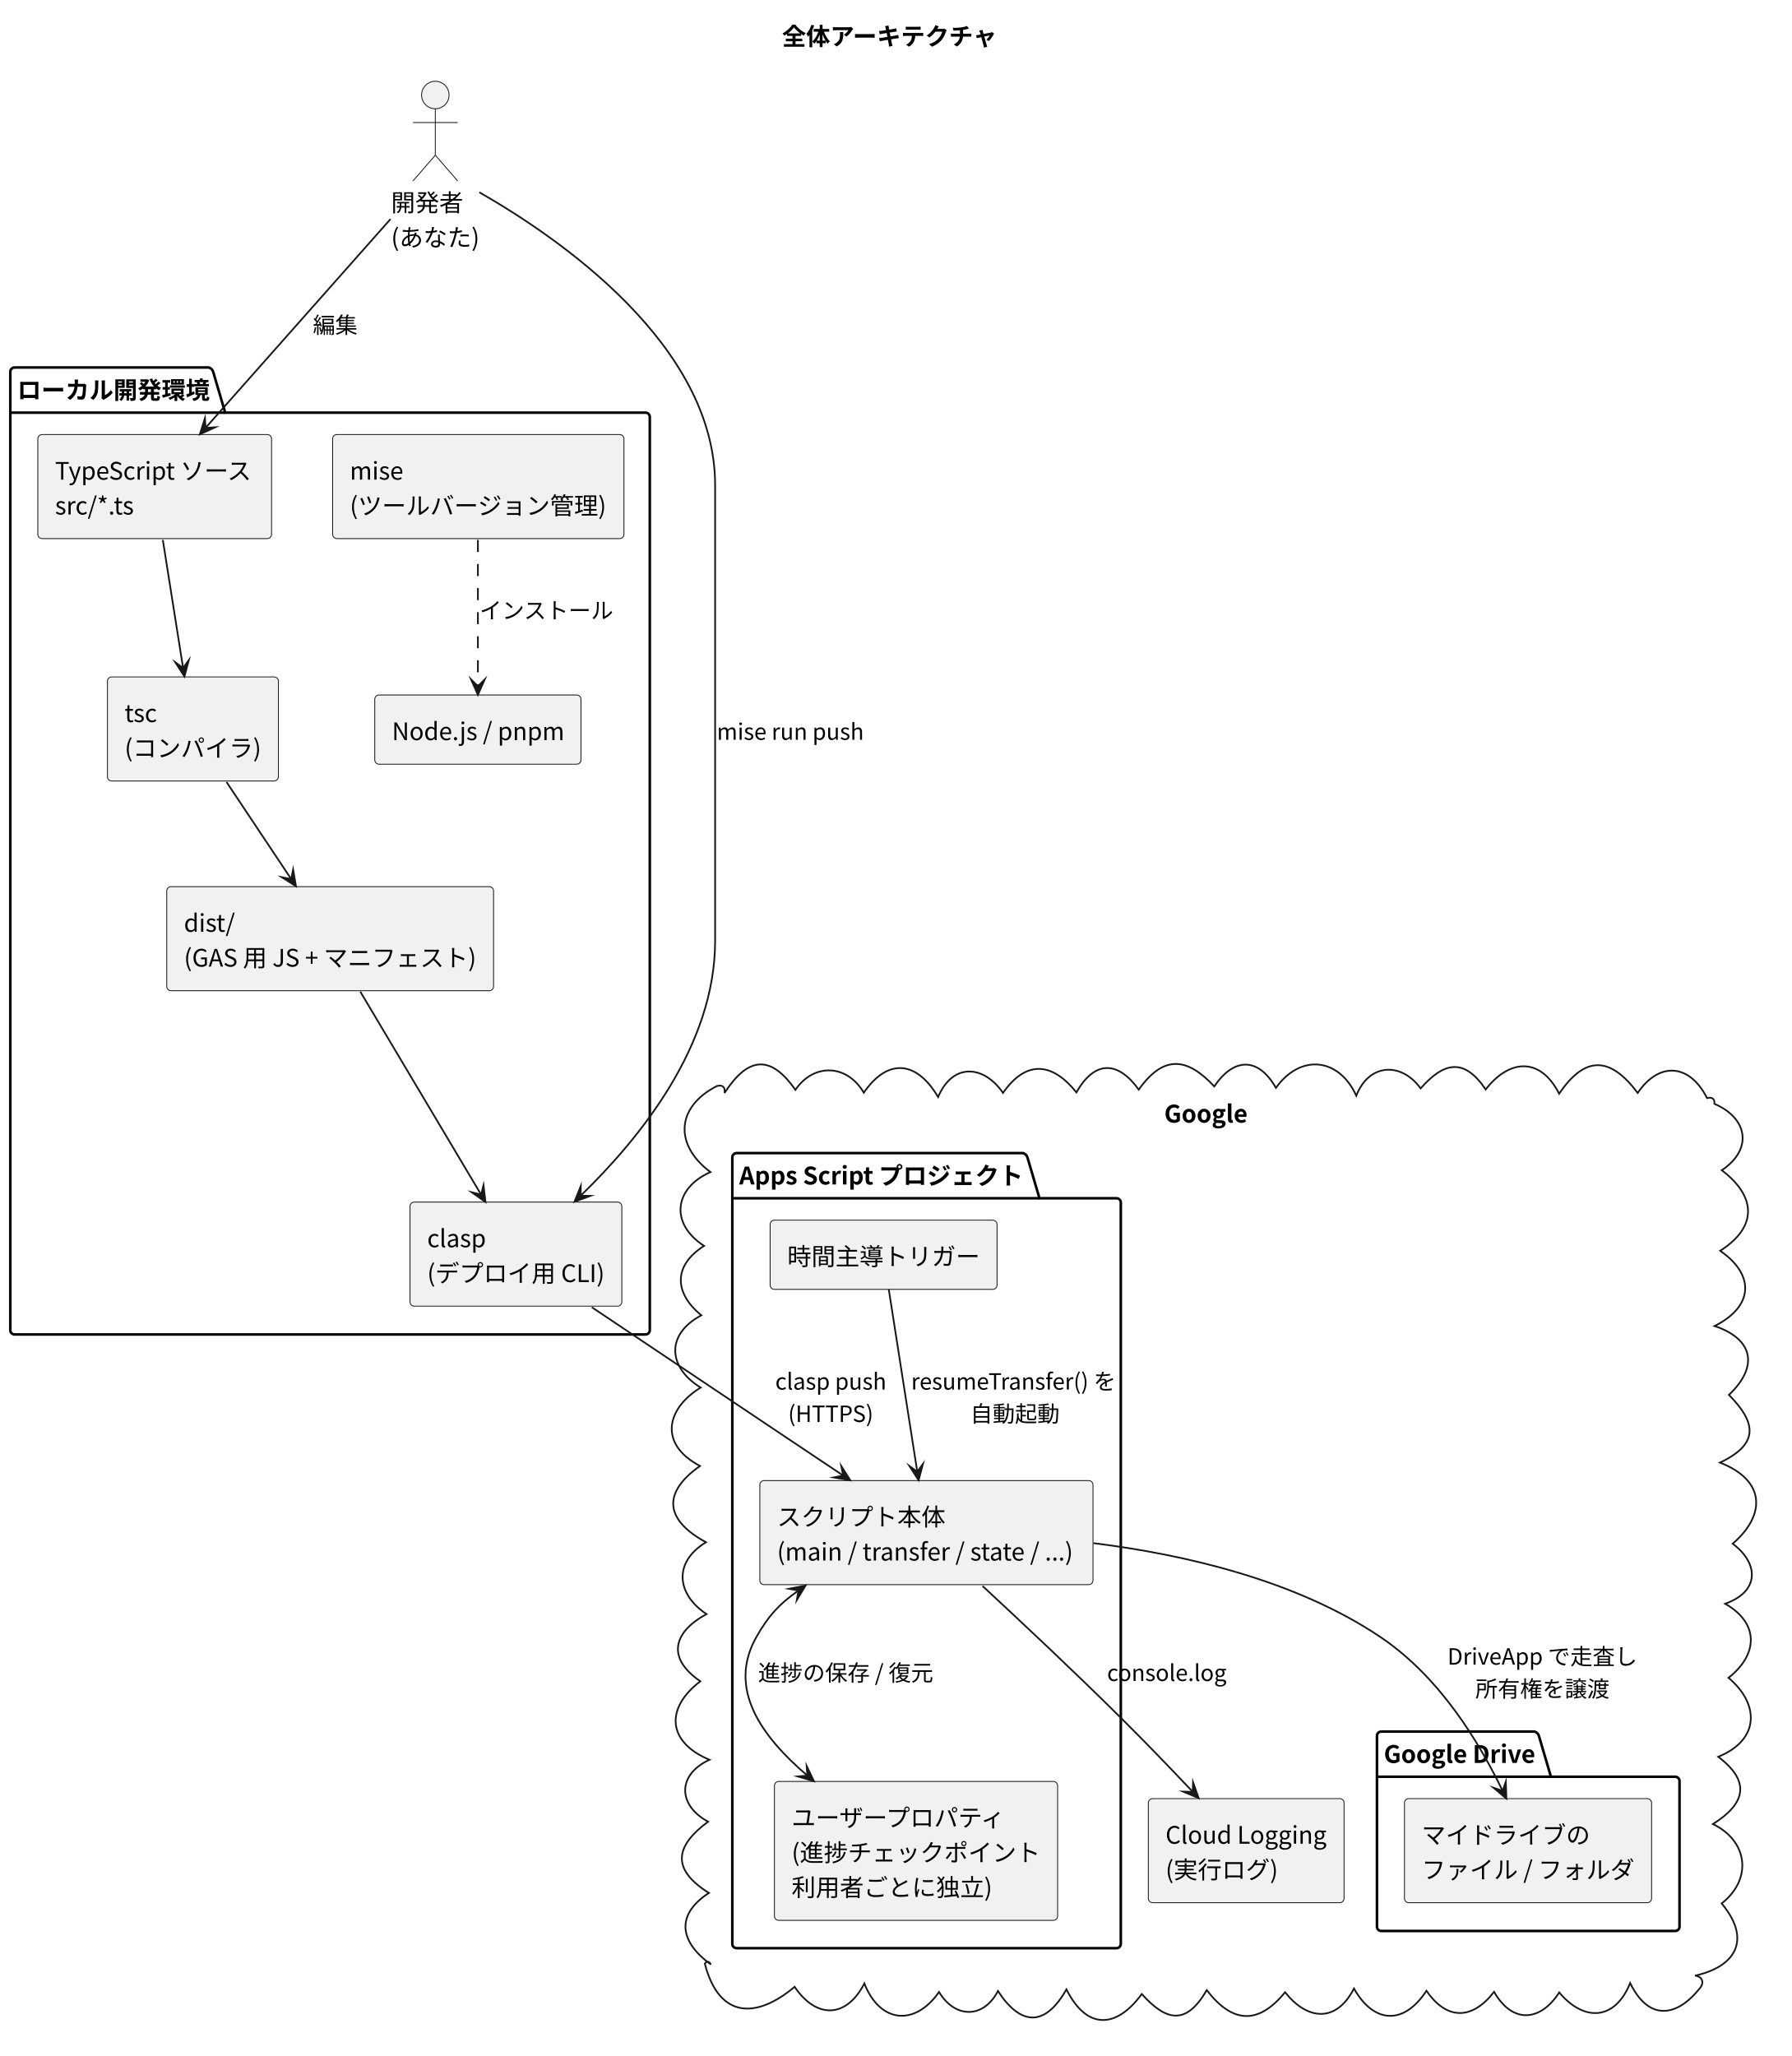
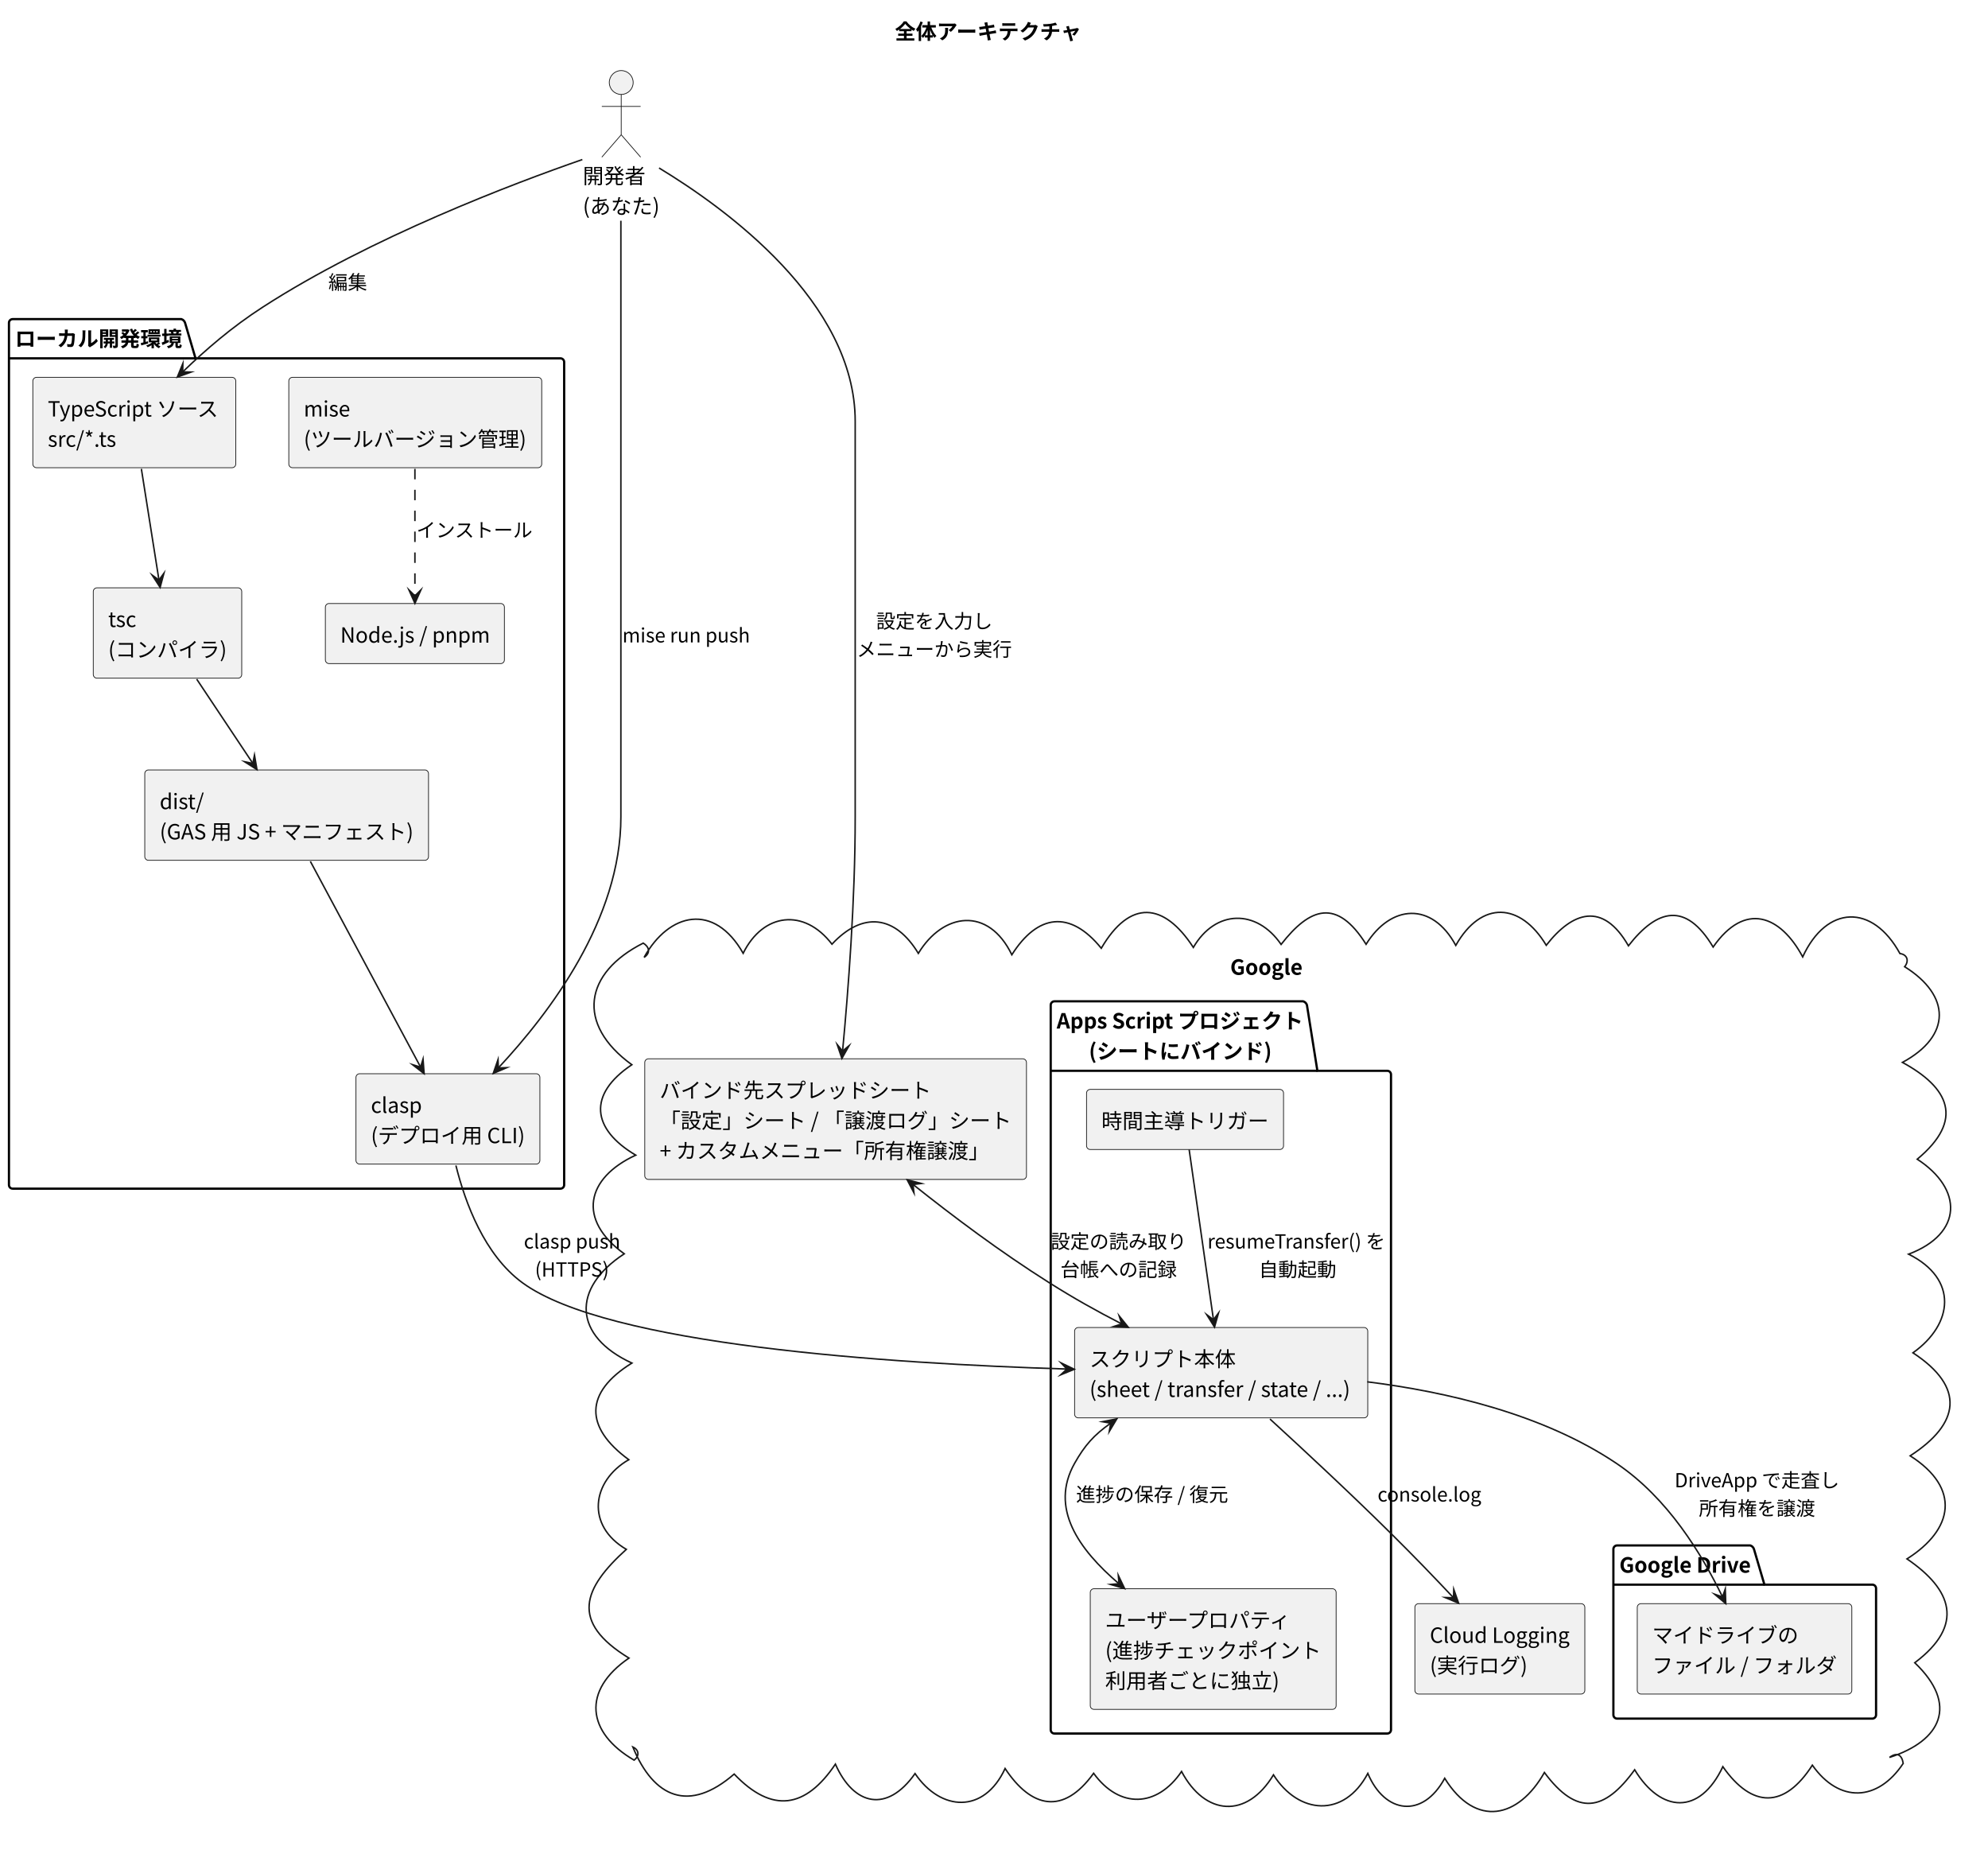
- <svg xmlns="http://www.w3.org/2000/svg" contentStyleType="text/css" data-diagram-type="DESCRIPTION" height="1196px" preserveAspectRatio="none" style="width:1042px;height:1196px;background:#FFFFFF;" version="1.1" viewBox="0 0 1042 1196" width="1042px" zoomAndPan="magnify">
+ <svg xmlns="http://www.w3.org/2000/svg" contentStyleType="text/css" data-diagram-type="DESCRIPTION" height="1239px" preserveAspectRatio="none" style="width:1332px;height:1239px;background:#FFFFFF;" version="1.1" viewBox="0 0 1332 1239" width="1332px" zoomAndPan="magnify">
  <defs />
  <g>
    <g class="title" data-source-line="1">
-       <text fill="#000000" font-family="'Noto Sans CJK JP'" font-size="14" font-weight="700" lengthAdjust="spacing" textLength="125.999" x="454.926" y="26.24">全体アーキテクチャ</text>
+       <text fill="#000000" font-family="'Noto Sans CJK JP'" font-size="14" font-weight="700" lengthAdjust="spacing" textLength="125.999" x="599.59" y="26.24">全体アーキテクチャ</text>
    </g>
    <g class="cluster" data-qualified-name="........" data-source-line="8" id="ent0002">
-       <path d="M8.5,213.772 L121.499,213.772 A3.75,3.75 0 0 1 123.999,216.272 L131,240.044 L375.5,240.044 A2.5,2.5 0 0 1 378,242.544 L378,773.772 A2.5,2.5 0 0 1 375.5,776.272 L8.5,776.272 A2.5,2.5 0 0 1 6,773.772 L6,216.272 A2.5,2.5 0 0 1 8.5,213.772" fill="none" style="stroke:#000000;stroke-width:1.5;" />
+       <path d="M8.5,213.772 L121.499,213.772 A3.75,3.75 0 0 1 123.999,216.272 L131,240.044 L375.5,240.044 A2.5,2.5 0 0 1 378,242.544 L378,793.772 A2.5,2.5 0 0 1 375.5,796.272 L8.5,796.272 A2.5,2.5 0 0 1 6,793.772 L6,216.272 A2.5,2.5 0 0 1 8.5,213.772" fill="none" style="stroke:#000000;stroke-width:1.5;" />
      <line style="stroke:#000000;stroke-width:1.5;" x1="6" x2="131" y1="240.044" y2="240.044" />
      <text fill="#000000" font-family="'Noto Sans CJK JP'" font-size="14" font-weight="700" lengthAdjust="spacing" textLength="111.999" x="10" y="232.012">ローカル開発環境</text>
    </g>
    <g class="cluster" data-qualified-name="Google" data-source-line="22" id="ent0013">
-       <path d="M421.459,635.836 C434.561,615.542 447.692,612.491 462.676,633.98 C473.655,618.073 492.835,619.185 502.476,635.627 C516.919,614.734 533.678,617.678 545.706,638.151 C554.374,617.803 572.49,619.733 583.463,635.758 C597.106,616.236 612.278,618.141 626.174,635.466 C636.754,616.753 650.253,616.931 662.425,633.846 C676.759,613.63 690.44,614.869 706.355,631.985 C717.609,615.28 731.796,614.613 742.23,632.827 C756.44,612.874 778.908,615.19 788.978,637.415 C796.292,618.451 815.147,617.631 826.4,633.139 C839.713,618.076 851.488,614.863 864.243,633.761 C877.721,616.351 895.784,614.371 906.994,636.23 C922.3,613.544 936.928,614.829 952.674,635.77 C965.405,617.082 983.13,619.037 993,638.772 C995.765,638.078 997.543,638.989 997.327,642.133 C1016.549,650.343 1019.995,668.382 1001.592,680.747 C1021.366,695.797 1022.84,713.38 1000.673,727.607 C1021.357,741.95 1019.69,760.228 997.406,771.364 C1020.45,779.098 1022.821,795.32 1005.747,811.41 C1021.569,827.501 1023.61,839.866 1000.542,850.821 C1026.517,860.894 1027.851,880.732 1007.938,897.999 C1023.299,909.508 1023.654,925.852 1003.553,932.908 C1023.812,944.487 1022.44,962.736 1005.502,975.998 C1023.684,991.311 1023.688,1012.133 999.53,1021.943 C1018.892,1036.633 1015.04,1049.395 996.435,1061.084 C1016.904,1070.981 1019.508,1093.122 1001.524,1107.258 C1018.824,1127.961 1010.196,1143.901 986,1149.272 C989.834,1149.573 991.559,1152.805 989.24,1156.048 C975.806,1173.273 959.334,1176.177 948.287,1153.592 C939.28,1175.738 921.183,1175.948 907.031,1159.024 C896.029,1176.1 879.824,1177.366 869.138,1158.689 C856.552,1174.872 841.822,1175.543 829.785,1158.047 C816.809,1177.966 799.361,1177.486 787.623,1156.762 C777.033,1177.274 760.104,1174.846 747.564,1158.905 C731.701,1178.232 716.828,1176.884 701.985,1157.698 C689.961,1178.398 678.387,1175.752 664.194,1159.945 C649.492,1179.987 632.349,1181.132 620.357,1157.241 C608.009,1179.07 593.904,1178.719 580.523,1158.212 C571.938,1174.633 555.359,1174.013 546.256,1158.773 C532.145,1178.855 511.978,1176.976 502.804,1153.812 C492.195,1174.376 474.732,1174.282 462.247,1155.759 C440.611,1173.989 418.477,1175.019 410,1142.272 C411.354,1140.541 412.631,1140.969 413.514,1142.743 C396.368,1130.4 391.866,1114.516 412.385,1101.151 C390.356,1087.352 392.643,1073.975 411.897,1059.69 C394.255,1050.1 393.769,1032.44 412.707,1023.673 C387.976,1013.354 386.969,993.595 407.394,978.02 C387.213,964.172 392.072,949.194 410.981,938.934 C393.678,927.434 391.39,908.902 410.678,897.136 C387.565,884.589 384.386,868.918 407.193,852.766 C383.06,840.07 387.52,819.475 407.59,807.165 C388.68,795.6 386.945,776.321 407.982,765.129 C392.187,752.215 391.4,736.325 409.565,724.742 C389.542,711.794 392.048,691.178 413.289,681.81 C392.289,666.172 393.021,644.074 417,631.772 C420.39,630.82 422.009,632.466 421.459,635.836" fill="none" style="stroke:#181818;stroke-width:1;" />
-       <text fill="#000000" font-family="'Noto Sans CJK JP'" font-size="14" font-weight="700" lengthAdjust="spacing" textLength="48.468" x="677.266" y="653.012">Google</text>
+       <path d="M431.542,641.349 C448.302,611.24 478.507,604.433 497.934,638.595 C511.32,611.481 538.786,608.171 557.44,632.501 C578.014,610.372 599.806,613.07 615.308,638.652 C631.925,611.254 662.225,607.069 677.948,639.587 C695.143,612.45 716.832,609.29 737.882,635.233 C757.068,602.403 779.802,604.335 799.565,634.669 C814.352,609.264 841.885,608.713 858.364,632.655 C877.82,607.696 895.761,601.566 915.304,632.567 C931.933,605.806 959.468,603.905 975.401,633.312 C992.602,602.985 1018.743,604.591 1036.021,633.233 C1053.565,610.746 1073.863,603.684 1091.085,633.572 C1110.317,608.957 1129.402,603.761 1147.83,634.398 C1169.176,603.735 1192.925,613.19 1207.839,641.001 C1223.867,606.198 1254.636,605.287 1273,638.772 C1278.182,639.479 1279.124,643.971 1276.152,647.591 C1307.011,666.868 1307.671,693.884 1274.678,711.693 C1305.725,728.581 1316.448,750.035 1284.595,776.542 C1315.294,796.442 1315.31,826.361 1278.815,840.157 C1312.14,856.742 1308.794,887.001 1281.715,906.236 C1317.179,929.499 1312.988,953.81 1279.864,975.233 C1313.926,996.982 1308.883,1024.575 1277.711,1044.29 C1307.873,1064.819 1316.612,1088.528 1282.933,1113.849 C1312.475,1142.011 1300.531,1166.217 1266,1177.272 C1271.062,1173.53 1274.288,1175.502 1275.19,1181.285 C1258.198,1206.878 1232.302,1208.052 1214.314,1182.469 C1195.633,1211.564 1173.981,1211.505 1154.343,1183.473 C1138.928,1216.163 1112.835,1214.519 1095.258,1185.544 C1075.107,1213.429 1056.671,1216.952 1034.781,1187.374 C1017.592,1217.834 988.904,1224.909 967.982,1191.264 C953.195,1218.479 927.825,1214.996 916.469,1188.003 C900.548,1218.028 870.024,1215.529 853.255,1188.95 C835.353,1218.58 807.407,1216.388 791.669,1186.704 C775.259,1210.814 750.14,1211.851 732.748,1187.907 C712.317,1216.223 690.91,1211.13 673.435,1184.705 C659.34,1215.238 630.333,1213.473 613.099,1188.093 C594.359,1214.716 572.031,1209.561 559.732,1181.775 C539.793,1211.415 517.37,1215.094 491.912,1188.423 C461.726,1214.557 438.063,1204.458 424,1170.272 C428.278,1172.213 428.508,1176.385 424.855,1179.094 C393.092,1160.626 389.758,1132.394 421.412,1110.732 C381.508,1086.335 390.872,1063.95 419.651,1037.892 C392.513,1022.052 396.302,992.231 421.294,977.817 C391.547,956.079 391.517,932.854 423.383,913.105 C384.222,895.062 382.7,863.181 418.259,839.908 C386.519,817.007 392.723,789.166 425.946,773.822 C396.509,756.375 393.536,733.237 423.344,713.246 C385.762,686.012 391.383,651.752 431,631.772 C435.017,634.32 436.077,638.317 431.542,641.349" fill="none" style="stroke:#181818;stroke-width:1;" />
+       <text fill="#000000" font-family="'Noto Sans CJK JP'" font-size="14" font-weight="700" lengthAdjust="spacing" textLength="48.468" x="824.266" y="653.012">Google</text>
    </g>
-     <g class="cluster" data-qualified-name="Google.Apps Script ......" data-source-line="23" id="ent0014">
-       <path d="M428.5,670.772 L595.175,670.772 A3.75,3.75 0 0 1 597.675,673.272 L604.675,697.044 L649.5,697.044 A2.5,2.5 0 0 1 652,699.544 L652,1130.772 A2.5,2.5 0 0 1 649.5,1133.272 L428.5,1133.272 A2.5,2.5 0 0 1 426,1130.772 L426,673.272 A2.5,2.5 0 0 1 428.5,670.772" fill="none" style="stroke:#000000;stroke-width:1.5;" />
-       <line style="stroke:#000000;stroke-width:1.5;" x1="426" x2="604.675" y1="697.044" y2="697.044" />
-       <text fill="#000000" font-family="'Noto Sans CJK JP'" font-size="14" font-weight="700" lengthAdjust="spacing" textLength="165.675" x="430" y="689.012">Apps Script プロジェクト</text>
+     <g class="cluster" data-qualified-name="Google.Apps Script .......n.........." data-source-line="24" id="ent0015">
+       <path d="M706.5,670.772 L873.175,670.772 A3.75,3.75 0 0 1 875.675,673.272 L882.675,717.316 L929.5,717.316 A2.5,2.5 0 0 1 932,719.816 L932,1158.772 A2.5,2.5 0 0 1 929.5,1161.272 L706.5,1161.272 A2.5,2.5 0 0 1 704,1158.772 L704,673.272 A2.5,2.5 0 0 1 706.5,670.772" fill="none" style="stroke:#000000;stroke-width:1.5;" />
+       <line style="stroke:#000000;stroke-width:1.5;" x1="704" x2="882.675" y1="717.316" y2="717.316" />
+       <text fill="#000000" font-family="'Noto Sans CJK JP'" font-size="14" font-weight="700" lengthAdjust="spacing" textLength="165.675" x="708" y="689.012">Apps Script プロジェクト</text>
+       <text fill="#000000" font-family="'Noto Sans CJK JP'" font-size="14" font-weight="700" lengthAdjust="spacing" textLength="122.584" x="729.546" y="709.284">(シートにバインド)</text>
    </g>
-     <g class="cluster" data-qualified-name="Google.Google Drive" data-source-line="29" id="ent0019">
-       <path d="M803.5,1007.272 L892.7,1007.272 A3.75,3.75 0 0 1 895.2,1009.772 L902.2,1033.544 L974.5,1033.544 A2.5,2.5 0 0 1 977,1036.044 L977,1120.772 A2.5,2.5 0 0 1 974.5,1123.272 L803.5,1123.272 A2.5,2.5 0 0 1 801,1120.772 L801,1009.772 A2.5,2.5 0 0 1 803.5,1007.272" fill="none" style="stroke:#000000;stroke-width:1.5;" />
-       <line style="stroke:#000000;stroke-width:1.5;" x1="801" x2="902.2" y1="1033.544" y2="1033.544" />
-       <text fill="#000000" font-family="'Noto Sans CJK JP'" font-size="14" font-weight="700" lengthAdjust="spacing" textLength="88.2" x="805" y="1025.512">Google Drive</text>
+     <g class="cluster" data-qualified-name="Google.Google Drive" data-source-line="30" id="ent0020">
+       <path d="M1083.5,1035.272 L1172.7,1035.272 A3.75,3.75 0 0 1 1175.2,1037.772 L1182.2,1061.544 L1254.5,1061.544 A2.5,2.5 0 0 1 1257,1064.044 L1257,1148.772 A2.5,2.5 0 0 1 1254.5,1151.272 L1083.5,1151.272 A2.5,2.5 0 0 1 1081,1148.772 L1081,1037.772 A2.5,2.5 0 0 1 1083.5,1035.272" fill="none" style="stroke:#000000;stroke-width:1.5;" />
+       <line style="stroke:#000000;stroke-width:1.5;" x1="1081" x2="1182.2" y1="1061.544" y2="1061.544" />
+       <text fill="#000000" font-family="'Noto Sans CJK JP'" font-size="14" font-weight="700" lengthAdjust="spacing" textLength="88.2" x="1085" y="1053.512">Google Drive</text>
    </g>
    <g class="entity" data-qualified-name=".........mise" data-source-line="9" id="ent0003">
      <rect fill="#F1F1F1" height="60.544" rx="2.5" ry="2.5" style="stroke:#181818;stroke-width:0.5;" width="169.463" x="193.5" y="252.772" />
      <text fill="#000000" font-family="'Noto Sans CJK JP'" font-size="14" lengthAdjust="spacing" textLength="31.122" x="203.5" y="279.012">mise</text>
      <text fill="#000000" font-family="'Noto Sans CJK JP'" font-size="14" lengthAdjust="spacing" textLength="149.463" x="203.5" y="299.284">(ツールバージョン管理)</text>
    </g>
    <g class="entity" data-qualified-name=".........node" data-source-line="10" id="ent0004">
      <rect fill="#F1F1F1" height="40.272" rx="2.5" ry="2.5" style="stroke:#181818;stroke-width:0.5;" width="119.96" x="218" y="404.272" />
      <text fill="#000000" font-family="'Noto Sans CJK JP'" font-size="14" lengthAdjust="spacing" textLength="99.96" x="228" y="430.512">Node.js / pnpm</text>
    </g>
    <g class="entity" data-qualified-name=".........src" data-source-line="11" id="ent0005">
      <rect fill="#F1F1F1" height="60.544" rx="2.5" ry="2.5" style="stroke:#181818;stroke-width:0.5;" width="135.976" x="22" y="252.772" />
      <text fill="#000000" font-family="'Noto Sans CJK JP'" font-size="14" lengthAdjust="spacing" textLength="115.975" x="32" y="279.012">TypeScript ソース</text>
      <text fill="#000000" font-family="'Noto Sans CJK JP'" font-size="14" lengthAdjust="spacing" textLength="46.872" x="32" y="299.284">src/*.ts</text>
    </g>
    <g class="entity" data-qualified-name=".........tsc" data-source-line="12" id="ent0006">
      <rect fill="#F1F1F1" height="60.544" rx="2.5" ry="2.5" style="stroke:#181818;stroke-width:0.5;" width="99.464" x="62.5" y="393.772" />
      <text fill="#000000" font-family="'Noto Sans CJK JP'" font-size="14" lengthAdjust="spacing" textLength="18.97" x="72.5" y="420.012">tsc</text>
      <text fill="#000000" font-family="'Noto Sans CJK JP'" font-size="14" lengthAdjust="spacing" textLength="79.464" x="72.5" y="440.284">(コンパイラ)</text>
    </g>
    <g class="entity" data-qualified-name=".........dist" data-source-line="13" id="ent0007">
      <rect fill="#F1F1F1" height="60.544" rx="2.5" ry="2.5" style="stroke:#181818;stroke-width:0.5;" width="190.113" x="97" y="515.772" />
      <text fill="#000000" font-family="'Noto Sans CJK JP'" font-size="14" lengthAdjust="spacing" textLength="29.848" x="107" y="542.012">dist/</text>
      <text fill="#000000" font-family="'Noto Sans CJK JP'" font-size="14" lengthAdjust="spacing" textLength="170.113" x="107" y="562.284">(GAS 用 JS + マニフェスト)</text>
    </g>
    <g class="entity" data-qualified-name=".........clasp" data-source-line="14" id="ent0008">
-       <rect fill="#F1F1F1" height="60.544" rx="2.5" ry="2.5" style="stroke:#181818;stroke-width:0.5;" width="123.236" x="238.5" y="699.272" />
-       <text fill="#000000" font-family="'Noto Sans CJK JP'" font-size="14" lengthAdjust="spacing" textLength="34.23" x="248.5" y="725.512">clasp</text>
-       <text fill="#000000" font-family="'Noto Sans CJK JP'" font-size="14" lengthAdjust="spacing" textLength="103.236" x="248.5" y="745.784">(デプロイ用 CLI)</text>
+       <rect fill="#F1F1F1" height="60.544" rx="2.5" ry="2.5" style="stroke:#181818;stroke-width:0.5;" width="123.236" x="238.5" y="719.272" />
+       <text fill="#000000" font-family="'Noto Sans CJK JP'" font-size="14" lengthAdjust="spacing" textLength="34.23" x="248.5" y="745.512">clasp</text>
+       <text fill="#000000" font-family="'Noto Sans CJK JP'" font-size="14" lengthAdjust="spacing" textLength="103.236" x="248.5" y="765.784">(デプロイ用 CLI)</text>
    </g>
-     <g class="entity" data-qualified-name="Google.logging" data-source-line="28" id="ent0018">
-       <rect fill="#F1F1F1" height="60.544" rx="2.5" ry="2.5" style="stroke:#181818;stroke-width:0.5;" width="113.87" x="668" y="1046.272" />
-       <text fill="#000000" font-family="'Noto Sans CJK JP'" font-size="14" lengthAdjust="spacing" textLength="93.87" x="678" y="1072.512">Cloud Logging</text>
-       <text fill="#000000" font-family="'Noto Sans CJK JP'" font-size="14" lengthAdjust="spacing" textLength="65.464" x="678" y="1092.784">(実行ログ)</text>
+     <g class="entity" data-qualified-name="Google.sheet" data-source-line="23" id="ent0014">
+       <rect fill="#F1F1F1" height="80.816" rx="2.5" ry="2.5" style="stroke:#181818;stroke-width:0.5;" width="255.759" x="432" y="709.272" />
+       <text fill="#000000" font-family="'Noto Sans CJK JP'" font-size="14" lengthAdjust="spacing" textLength="181.999" x="442" y="735.512">バインド先スプレッドシート</text>
+       <text fill="#000000" font-family="'Noto Sans CJK JP'" font-size="14" lengthAdjust="spacing" textLength="235.759" x="442" y="755.784">「設定」シート / 「譲渡ログ」シート</text>
+       <text fill="#000000" font-family="'Noto Sans CJK JP'" font-size="14" lengthAdjust="spacing" textLength="220.905" x="442" y="776.056">+ カスタムメニュー「所有権譲渡」</text>
    </g>
-     <g class="entity" data-qualified-name="Google.Apps Script .......gas" data-source-line="24" id="ent0015">
-       <rect fill="#F1F1F1" height="60.544" rx="2.5" ry="2.5" style="stroke:#181818;stroke-width:0.5;" width="193.823" x="442" y="861.272" />
-       <text fill="#000000" font-family="'Noto Sans CJK JP'" font-size="14" lengthAdjust="spacing" textLength="98" x="452" y="887.512">スクリプト本体</text>
-       <text fill="#000000" font-family="'Noto Sans CJK JP'" font-size="14" lengthAdjust="spacing" textLength="173.823" x="452" y="907.784">(main / transfer / state / ...)</text>
+     <g class="entity" data-qualified-name="Google.logging" data-source-line="29" id="ent0019">
+       <rect fill="#F1F1F1" height="60.544" rx="2.5" ry="2.5" style="stroke:#181818;stroke-width:0.5;" width="113.87" x="948" y="1074.272" />
+       <text fill="#000000" font-family="'Noto Sans CJK JP'" font-size="14" lengthAdjust="spacing" textLength="93.87" x="958" y="1100.512">Cloud Logging</text>
+       <text fill="#000000" font-family="'Noto Sans CJK JP'" font-size="14" lengthAdjust="spacing" textLength="65.464" x="958" y="1120.784">(実行ログ)</text>
    </g>
-     <g class="entity" data-qualified-name="Google.Apps Script .......trigger" data-source-line="25" id="ent0016">
-       <rect fill="#F1F1F1" height="40.272" rx="2.5" ry="2.5" style="stroke:#181818;stroke-width:0.5;" width="132" x="448" y="709.772" />
-       <text fill="#000000" font-family="'Noto Sans CJK JP'" font-size="14" lengthAdjust="spacing" textLength="111.999" x="458" y="736.012">時間主導トリガー</text>
+     <g class="entity" data-qualified-name="Google.Apps Script .......n...........gas" data-source-line="25" id="ent0016">
+       <rect fill="#F1F1F1" height="60.544" rx="2.5" ry="2.5" style="stroke:#181818;stroke-width:0.5;" width="196.427" x="720" y="889.272" />
+       <text fill="#000000" font-family="'Noto Sans CJK JP'" font-size="14" lengthAdjust="spacing" textLength="98" x="730" y="915.512">スクリプト本体</text>
+       <text fill="#000000" font-family="'Noto Sans CJK JP'" font-size="14" lengthAdjust="spacing" textLength="176.427" x="730" y="935.784">(sheet / transfer / state / ...)</text>
    </g>
-     <g class="entity" data-qualified-name="Google.Apps Script .......props" data-source-line="26" id="ent0017">
-       <rect fill="#F1F1F1" height="80.816" rx="2.5" ry="2.5" style="stroke:#181818;stroke-width:0.5;" width="164.731" x="450.5" y="1036.272" />
-       <text fill="#000000" font-family="'Noto Sans CJK JP'" font-size="14" lengthAdjust="spacing" textLength="125.999" x="460.5" y="1062.512">ユーザープロパティ</text>
-       <text fill="#000000" font-family="'Noto Sans CJK JP'" font-size="14" lengthAdjust="spacing" textLength="144.731" x="460.5" y="1082.784">(進捗チェックポイント</text>
-       <text fill="#000000" font-family="'Noto Sans CJK JP'" font-size="14" lengthAdjust="spacing" textLength="116.731" x="460.5" y="1103.056">利用者ごとに独立)</text>
+     <g class="entity" data-qualified-name="Google.Apps Script .......n...........trigger" data-source-line="26" id="ent0017">
+       <rect fill="#F1F1F1" height="40.272" rx="2.5" ry="2.5" style="stroke:#181818;stroke-width:0.5;" width="132" x="728" y="729.772" />
+       <text fill="#000000" font-family="'Noto Sans CJK JP'" font-size="14" lengthAdjust="spacing" textLength="111.999" x="738" y="756.012">時間主導トリガー</text>
    </g>
-     <g class="entity" data-qualified-name="Google.Google Drive.drive" data-source-line="30" id="ent0020">
-       <rect fill="#F1F1F1" height="60.544" rx="2.5" ry="2.5" style="stroke:#181818;stroke-width:0.5;" width="143.76" x="817" y="1046.272" />
-       <text fill="#000000" font-family="'Noto Sans CJK JP'" font-size="14" lengthAdjust="spacing" textLength="98" x="827" y="1072.512">マイドライブの</text>
-       <text fill="#000000" font-family="'Noto Sans CJK JP'" font-size="14" lengthAdjust="spacing" textLength="123.76" x="827" y="1092.784">ファイル / フォルダ</text>
+     <g class="entity" data-qualified-name="Google.Apps Script .......n...........props" data-source-line="27" id="ent0018">
+       <rect fill="#F1F1F1" height="80.816" rx="2.5" ry="2.5" style="stroke:#181818;stroke-width:0.5;" width="164.731" x="730.5" y="1064.272" />
+       <text fill="#000000" font-family="'Noto Sans CJK JP'" font-size="14" lengthAdjust="spacing" textLength="125.999" x="740.5" y="1090.512">ユーザープロパティ</text>
+       <text fill="#000000" font-family="'Noto Sans CJK JP'" font-size="14" lengthAdjust="spacing" textLength="144.731" x="740.5" y="1110.784">(進捗チェックポイント</text>
+       <text fill="#000000" font-family="'Noto Sans CJK JP'" font-size="14" lengthAdjust="spacing" textLength="116.731" x="740.5" y="1131.056">利用者ごとに独立)</text>
+     </g>
+     <g class="entity" data-qualified-name="Google.Google Drive.drive" data-source-line="31" id="ent0021">
+       <rect fill="#F1F1F1" height="60.544" rx="2.5" ry="2.5" style="stroke:#181818;stroke-width:0.5;" width="143.76" x="1097" y="1074.272" />
+       <text fill="#000000" font-family="'Noto Sans CJK JP'" font-size="14" lengthAdjust="spacing" textLength="98" x="1107" y="1100.512">マイドライブの</text>
+       <text fill="#000000" font-family="'Noto Sans CJK JP'" font-size="14" lengthAdjust="spacing" textLength="123.76" x="1107" y="1120.784">ファイル / フォルダ</text>
    </g>
    <g class="entity" data-qualified-name="dev" data-source-line="6" id="ent0001">
-       <ellipse cx="253.232" cy="55.272" fill="#F1F1F1" rx="8" ry="8" style="stroke:#181818;stroke-width:0.5;" />
-       <path d="M253.232,63.272 L253.232,90.272 M240.232,71.272 L266.232,71.272 M253.232,90.272 L240.232,105.272 M253.232,90.272 L266.232,105.272" fill="none" style="stroke:#181818;stroke-width:0.5;" />
-       <text fill="#000000" font-family="'Noto Sans CJK JP'" font-size="14" lengthAdjust="spacing" textLength="42" x="227.5" y="123.012">開発者</text>
-       <text fill="#000000" font-family="'Noto Sans CJK JP'" font-size="14" lengthAdjust="spacing" textLength="51.464" x="227.5" y="143.284">(あなた)</text>
+       <ellipse cx="416.232" cy="55.272" fill="#F1F1F1" rx="8" ry="8" style="stroke:#181818;stroke-width:0.5;" />
+       <path d="M416.232,63.272 L416.232,90.272 M403.232,71.272 L429.232,71.272 M416.232,90.272 L403.232,105.272 M416.232,90.272 L429.232,105.272" fill="none" style="stroke:#181818;stroke-width:0.5;" />
+       <text fill="#000000" font-family="'Noto Sans CJK JP'" font-size="14" lengthAdjust="spacing" textLength="42" x="390.5" y="123.012">開発者</text>
+       <text fill="#000000" font-family="'Noto Sans CJK JP'" font-size="14" lengthAdjust="spacing" textLength="51.464" x="390.5" y="143.284">(あなた)</text>
    </g>
    <g class="link" data-entity-1="ent0003" data-entity-2="ent0004" data-link-type="dependency" data-source-line="16" id="lnk9">
      <path d="M278,314.092 C278,341.372 278,375.922 278,399.182" fill="none" id="mise-to-node" style="stroke:#181818;stroke-width:1;stroke-dasharray:7,7;" />
      <polygon fill="#181818" points="278,404.182,282,395.182,278,399.182,274,395.182,278,404.182" style="stroke:#181818;stroke-width:1;stroke-linejoin:miter;stroke-miterlimit:10;" />
      <text fill="#000000" font-family="'Noto Sans CJK JP'" font-size="13" lengthAdjust="spacing" textLength="78" x="279" y="359.852">インストール</text>
    </g>
    <g class="link" data-entity-1="ent0005" data-entity-2="ent0006" data-link-type="dependency" data-source-line="17" id="lnk10">
      <path d="M94.72,314.092 C98.43,337.542 102.798,365.123 106.508,388.563" fill="none" id="src-to-tsc" style="stroke:#181818;stroke-width:1;" />
      <polygon fill="#181818" points="107.29,393.502,109.834,383.987,106.508,388.563,101.932,385.238,107.29,393.502" style="stroke:#181818;stroke-width:1;stroke-linejoin:miter;stroke-miterlimit:10;" />
    </g>
    <g class="link" data-entity-1="ent0006" data-entity-2="ent0007" data-link-type="dependency" data-source-line="18" id="lnk11">
      <path d="M131.78,454.932 C144.08,473.392 157.087,492.901 169.397,511.371" fill="none" id="tsc-to-dist" style="stroke:#181818;stroke-width:1;" />
      <polygon fill="#181818" points="172.17,515.532,170.507,505.825,169.397,511.371,163.85,510.261,172.17,515.532" style="stroke:#181818;stroke-width:1;stroke-linejoin:miter;stroke-miterlimit:10;" />
    </g>
    <g class="link" data-entity-1="ent0007" data-entity-2="ent0008" data-link-type="dependency" data-source-line="19" id="lnk12">
-       <path d="M209.59,576.842 C229.68,610.592 259.772,661.176 279.863,694.926" fill="none" id="dist-to-clasp" style="stroke:#181818;stroke-width:1;" />
-       <polygon fill="#181818" points="282.42,699.222,281.254,689.442,279.863,694.926,274.379,693.534,282.42,699.222" style="stroke:#181818;stroke-width:1;stroke-linejoin:miter;stroke-miterlimit:10;" />
+       <path d="M207.94,577.002 C228.41,615.212 261.388,676.735 281.808,714.835" fill="none" id="dist-to-clasp" style="stroke:#181818;stroke-width:1;" />
+       <polygon fill="#181818" points="284.17,719.242,283.444,709.42,281.808,714.835,276.393,713.199,284.17,719.242" style="stroke:#181818;stroke-width:1;stroke-linejoin:miter;stroke-miterlimit:10;" />
    </g>
-     <g class="link" data-entity-1="ent0001" data-entity-2="ent0005" data-link-type="dependency" data-source-line="34" id="lnk21">
-       <path d="M227.17,127.432 C196.83,161.682 150.086,214.449 119.566,248.899" fill="none" id="dev-to-src" style="stroke:#181818;stroke-width:1;" />
-       <polygon fill="#181818" points="116.25,252.642,125.212,248.558,119.566,248.899,119.224,243.253,116.25,252.642" style="stroke:#181818;stroke-width:1;stroke-linejoin:miter;stroke-miterlimit:10;" />
-       <text fill="#000000" font-family="'Noto Sans CJK JP'" font-size="13" lengthAdjust="spacing" textLength="26" x="182" y="193.852">編集</text>
+     <g class="link" data-entity-1="ent0001" data-entity-2="ent0005" data-link-type="dependency" data-source-line="35" id="lnk22">
+       <path d="M390.18,106.882 C344.74,122.652 248.46,158.912 176,205.772 C155.36,219.122 138.303,233.835 122.413,249.125" fill="none" id="dev-to-src" style="stroke:#181818;stroke-width:1;" />
+       <polygon fill="#181818" points="118.81,252.592,128.069,249.234,122.413,249.125,122.522,243.469,118.81,252.592" style="stroke:#181818;stroke-width:1;stroke-linejoin:miter;stroke-miterlimit:10;" />
+       <text fill="#000000" font-family="'Noto Sans CJK JP'" font-size="13" lengthAdjust="spacing" textLength="26" x="220" y="193.852">編集</text>
    </g>
-     <g class="link" data-entity-1="ent0001" data-entity-2="ent0008" data-link-type="dependency" data-source-line="35" id="lnk22">
-       <path d="M278.83,111.862 C324.79,138.132 416,200.552 416,282.272 C416,282.272 416,282.272 416,547.272 C416,608.602 371.977,662.359 337.767,695.579" fill="none" id="dev-to-clasp" style="stroke:#181818;stroke-width:1;" />
-       <polygon fill="#181818" points="334.18,699.062,343.423,695.662,337.767,695.579,337.85,689.922,334.18,699.062" style="stroke:#181818;stroke-width:1;stroke-linejoin:miter;stroke-miterlimit:10;" />
+     <g class="link" data-entity-1="ent0001" data-entity-2="ent0008" data-link-type="dependency" data-source-line="36" id="lnk23">
+       <path d="M416,147.862 C416,184.892 416,236.752 416,282.272 C416,282.272 416,282.272 416,547.272 C416,615.892 368.261,678.576 333.891,715.406" fill="none" id="dev-to-clasp" style="stroke:#181818;stroke-width:1;" />
+       <polygon fill="#181818" points="330.48,719.062,339.545,715.211,333.891,715.406,333.696,709.753,330.48,719.062" style="stroke:#181818;stroke-width:1;stroke-linejoin:miter;stroke-miterlimit:10;" />
      <text fill="#000000" font-family="'Noto Sans CJK JP'" font-size="13" lengthAdjust="spacing" textLength="85.514" x="417" y="430.352">mise run push</text>
    </g>
-     <g class="link" data-entity-1="ent0008" data-entity-2="ent0015" data-link-type="dependency" data-source-line="36" id="lnk23">
-       <path d="M344.3,760.462 C374.16,780.482 414.44,807.472 450,831.272 C464.52,840.992 476.224,848.812 490.474,858.342" fill="none" id="clasp-to-gas" style="stroke:#181818;stroke-width:1;" />
-       <polygon fill="#181818" points="494.63,861.122,489.373,852.794,490.474,858.342,484.925,859.444,494.63,861.122" style="stroke:#181818;stroke-width:1;stroke-linejoin:miter;stroke-miterlimit:10;" />
-       <text fill="#000000" font-family="'Noto Sans CJK JP'" font-size="13" lengthAdjust="spacing" textLength="64.623" x="451" y="808.352">clasp push</text>
-       <text fill="#000000" font-family="'Noto Sans CJK JP'" font-size="13" lengthAdjust="spacing" textLength="49.803" x="458.41" y="827.176">(HTTPS)</text>
+     <g class="link" data-entity-1="ent0001" data-entity-2="ent0014" data-link-type="dependency" data-source-line="37" id="lnk24">
+       <path d="M441.57,112.532 C486.06,139.452 573,202.272 573,282.272 C573,282.272 573,282.272 573,547.272 C573,603.532 568.357,663.474 564.547,704.084" fill="none" id="dev-to-sheet" style="stroke:#181818;stroke-width:1;" />
+       <polygon fill="#181818" points="564.08,709.062,568.903,700.475,564.547,704.084,560.938,699.728,564.08,709.062" style="stroke:#181818;stroke-width:1;stroke-linejoin:miter;stroke-miterlimit:10;" />
+       <text fill="#000000" font-family="'Noto Sans CJK JP'" font-size="13" lengthAdjust="spacing" textLength="78" x="587" y="420.852">設定を入力し</text>
+       <text fill="#000000" font-family="'Noto Sans CJK JP'" font-size="13" lengthAdjust="spacing" textLength="104" x="574" y="439.676">メニューから実行</text>
    </g>
-     <g class="link" data-entity-1="ent0015" data-entity-2="ent0020" data-link-type="dependency" data-source-line="37" id="lnk24">
-       <path d="M636.09,897.662 C689.16,904.302 753.88,919.232 803,952.272 C837.58,975.532 860.267,1013.254 874.107,1041.774" fill="none" id="gas-to-drive" style="stroke:#181818;stroke-width:1;" />
-       <polygon fill="#181818" points="876.29,1046.272,875.959,1036.429,874.107,1041.774,868.762,1039.921,876.29,1046.272" style="stroke:#181818;stroke-width:1;stroke-linejoin:miter;stroke-miterlimit:10;" />
-       <text fill="#000000" font-family="'Noto Sans CJK JP'" font-size="13" lengthAdjust="spacing" textLength="110.474" x="842" y="968.352">DriveApp で走査し</text>
-       <text fill="#000000" font-family="'Noto Sans CJK JP'" font-size="13" lengthAdjust="spacing" textLength="78" x="858.237" y="987.176">所有権を譲渡</text>
+     <g class="link" data-entity-1="ent0008" data-entity-2="ent0016" data-link-type="dependency" data-source-line="38" id="lnk25">
+       <path d="M305.46,780.712 C311.72,805.872 324.58,840.632 350,859.272 C407.05,901.102 595.212,913.418 714.812,917.108" fill="none" id="clasp-to-gas" style="stroke:#181818;stroke-width:1;" />
+       <polygon fill="#181818" points="719.81,917.262,710.938,912.986,714.812,917.108,710.691,920.982,719.81,917.262" style="stroke:#181818;stroke-width:1;stroke-linejoin:miter;stroke-miterlimit:10;" />
+       <text fill="#000000" font-family="'Noto Sans CJK JP'" font-size="13" lengthAdjust="spacing" textLength="64.623" x="351" y="836.352">clasp push</text>
+       <text fill="#000000" font-family="'Noto Sans CJK JP'" font-size="13" lengthAdjust="spacing" textLength="49.803" x="358.41" y="855.176">(HTTPS)</text>
    </g>
-     <g class="link" data-entity-1="ent0015" data-entity-2="ent0017" data-link-type="dependency" data-source-line="38" id="lnk25">
-       <path d="M464.501,925.216 C453.051,933.216 446.81,940.232 440,952.272 C423.15,982.062 442.349,1009.564 469.689,1032.924" fill="none" id="gas-props" style="stroke:#181818;stroke-width:1;" />
-       <polygon fill="#181818" points="468.6,922.352,458.931,924.228,464.501,925.216,463.513,930.785,468.6,922.352" style="stroke:#181818;stroke-width:1;stroke-linejoin:miter;stroke-miterlimit:10;" />
-       <polygon fill="#181818" points="473.49,1036.172,469.246,1027.284,469.689,1032.924,464.049,1033.367,473.49,1036.172" style="stroke:#181818;stroke-width:1;stroke-linejoin:miter;stroke-miterlimit:10;" />
-       <text fill="#000000" font-family="'Noto Sans CJK JP'" font-size="13" lengthAdjust="spacing" textLength="101.92" x="441" y="977.852">進捗の保存 / 復元</text>
+     <g class="link" data-entity-1="ent0014" data-entity-2="ent0016" data-link-type="dependency" data-source-line="39" id="lnk26">
+       <path d="M611.723,793.445 C638.833,815.015 669.93,838.392 703,859.272 C719.73,869.832 734.096,877.87 751.586,886.89" fill="none" id="sheet-gas" style="stroke:#181818;stroke-width:1;" />
+       <polygon fill="#181818" points="607.81,790.332,612.362,799.066,611.723,793.445,617.343,792.805,607.81,790.332" style="stroke:#181818;stroke-width:1;stroke-linejoin:miter;stroke-miterlimit:10;" />
+       <polygon fill="#181818" points="756.03,889.182,749.865,881.502,751.586,886.89,746.198,888.612,756.03,889.182" style="stroke:#181818;stroke-width:1;stroke-linejoin:miter;stroke-miterlimit:10;" />
+       <text fill="#000000" font-family="'Noto Sans CJK JP'" font-size="13" lengthAdjust="spacing" textLength="91" x="704" y="836.352">設定の読み取り</text>
+       <text fill="#000000" font-family="'Noto Sans CJK JP'" font-size="13" lengthAdjust="spacing" textLength="78" x="710.5" y="855.176">台帳への記録</text>
    </g>
-     <g class="link" data-entity-1="ent0016" data-entity-2="ent0015" data-link-type="dependency" data-source-line="39" id="lnk26">
-       <path d="M517.02,750.072 C521.33,777.662 528.518,823.692 533.588,856.122" fill="none" id="trigger-to-gas" style="stroke:#181818;stroke-width:1;" />
-       <polygon fill="#181818" points="534.36,861.062,536.922,851.552,533.588,856.122,529.018,852.788,534.36,861.062" style="stroke:#181818;stroke-width:1;stroke-linejoin:miter;stroke-miterlimit:10;" />
-       <text fill="#000000" font-family="'Noto Sans CJK JP'" font-size="13" lengthAdjust="spacing" textLength="120.796" x="530" y="808.352">resumeTransfer() を</text>
-       <text fill="#000000" font-family="'Noto Sans CJK JP'" font-size="13" lengthAdjust="spacing" textLength="52" x="564.398" y="827.176">自動起動</text>
+     <g class="link" data-entity-1="ent0016" data-entity-2="ent0021" data-link-type="dependency" data-source-line="40" id="lnk27">
+       <path d="M916.09,925.662 C969.24,932.322 1033.88,947.262 1083,980.272 C1117.59,1003.512 1140.278,1041.233 1154.118,1069.763" fill="none" id="gas-to-drive" style="stroke:#181818;stroke-width:1;" />
+       <polygon fill="#181818" points="1156.3,1074.262,1155.971,1064.419,1154.118,1069.763,1148.773,1067.91,1156.3,1074.262" style="stroke:#181818;stroke-width:1;stroke-linejoin:miter;stroke-miterlimit:10;" />
+       <text fill="#000000" font-family="'Noto Sans CJK JP'" font-size="13" lengthAdjust="spacing" textLength="110.474" x="1122" y="996.352">DriveApp で走査し</text>
+       <text fill="#000000" font-family="'Noto Sans CJK JP'" font-size="13" lengthAdjust="spacing" textLength="78" x="1138.237" y="1015.176">所有権を譲渡</text>
    </g>
-     <g class="link" data-entity-1="ent0015" data-entity-2="ent0018" data-link-type="dependency" data-source-line="40" id="lnk27">
-       <path d="M571.58,922.622 C594.39,943.732 625.42,972.862 652,999.272 C667.23,1014.412 680.359,1028.055 693.849,1042.355" fill="none" id="gas-to-logging" style="stroke:#181818;stroke-width:1;" />
-       <polygon fill="#181818" points="697.28,1045.992,694.014,1036.7,693.849,1042.355,688.194,1042.19,697.28,1045.992" style="stroke:#181818;stroke-width:1;stroke-linejoin:miter;stroke-miterlimit:10;" />
-       <text fill="#000000" font-family="'Noto Sans CJK JP'" font-size="13" lengthAdjust="spacing" textLength="69.81" x="644" y="977.852">console.log</text>
+     <g class="link" data-entity-1="ent0016" data-entity-2="ent0018" data-link-type="dependency" data-source-line="41" id="lnk28">
+       <path d="M744.213,953.352 C732.873,961.342 726.74,968.302 720,980.272 C703.22,1010.092 722.42,1037.592 749.74,1060.953" fill="none" id="gas-props" style="stroke:#181818;stroke-width:1;" />
+       <polygon fill="#181818" points="748.3,950.472,738.639,952.386,744.213,953.352,743.247,958.926,748.3,950.472" style="stroke:#181818;stroke-width:1;stroke-linejoin:miter;stroke-miterlimit:10;" />
+       <polygon fill="#181818" points="753.54,1064.202,749.299,1055.313,749.74,1060.953,744.1,1061.393,753.54,1064.202" style="stroke:#181818;stroke-width:1;stroke-linejoin:miter;stroke-miterlimit:10;" />
+       <text fill="#000000" font-family="'Noto Sans CJK JP'" font-size="13" lengthAdjust="spacing" textLength="101.92" x="721" y="1005.852">進捗の保存 / 復元</text>
+     </g>
+     <g class="link" data-entity-1="ent0017" data-entity-2="ent0016" data-link-type="dependency" data-source-line="42" id="lnk29">
+       <path d="M796.75,770.042 C800.91,799.172 808.133,849.712 813.043,884.062" fill="none" id="trigger-to-gas" style="stroke:#181818;stroke-width:1;" />
+       <polygon fill="#181818" points="813.75,889.012,816.436,879.537,813.043,884.062,808.517,880.668,813.75,889.012" style="stroke:#181818;stroke-width:1;stroke-linejoin:miter;stroke-miterlimit:10;" />
+       <text fill="#000000" font-family="'Noto Sans CJK JP'" font-size="13" lengthAdjust="spacing" textLength="120.796" x="809" y="836.352">resumeTransfer() を</text>
+       <text fill="#000000" font-family="'Noto Sans CJK JP'" font-size="13" lengthAdjust="spacing" textLength="52" x="843.398" y="855.176">自動起動</text>
+     </g>
+     <g class="link" data-entity-1="ent0016" data-entity-2="ent0019" data-link-type="dependency" data-source-line="43" id="lnk30">
+       <path d="M850.9,950.582 C873.93,971.672 905.24,1000.792 932,1027.272 C947.27,1042.382 960.402,1056.012 973.882,1070.322" fill="none" id="gas-to-logging" style="stroke:#181818;stroke-width:1;" />
+       <polygon fill="#181818" points="977.31,1073.962,974.051,1064.668,973.882,1070.322,968.227,1070.153,977.31,1073.962" style="stroke:#181818;stroke-width:1;stroke-linejoin:miter;stroke-miterlimit:10;" />
+       <text fill="#000000" font-family="'Noto Sans CJK JP'" font-size="13" lengthAdjust="spacing" textLength="69.81" x="923" y="1005.852">console.log</text>
    </g>
  </g>
</svg>
